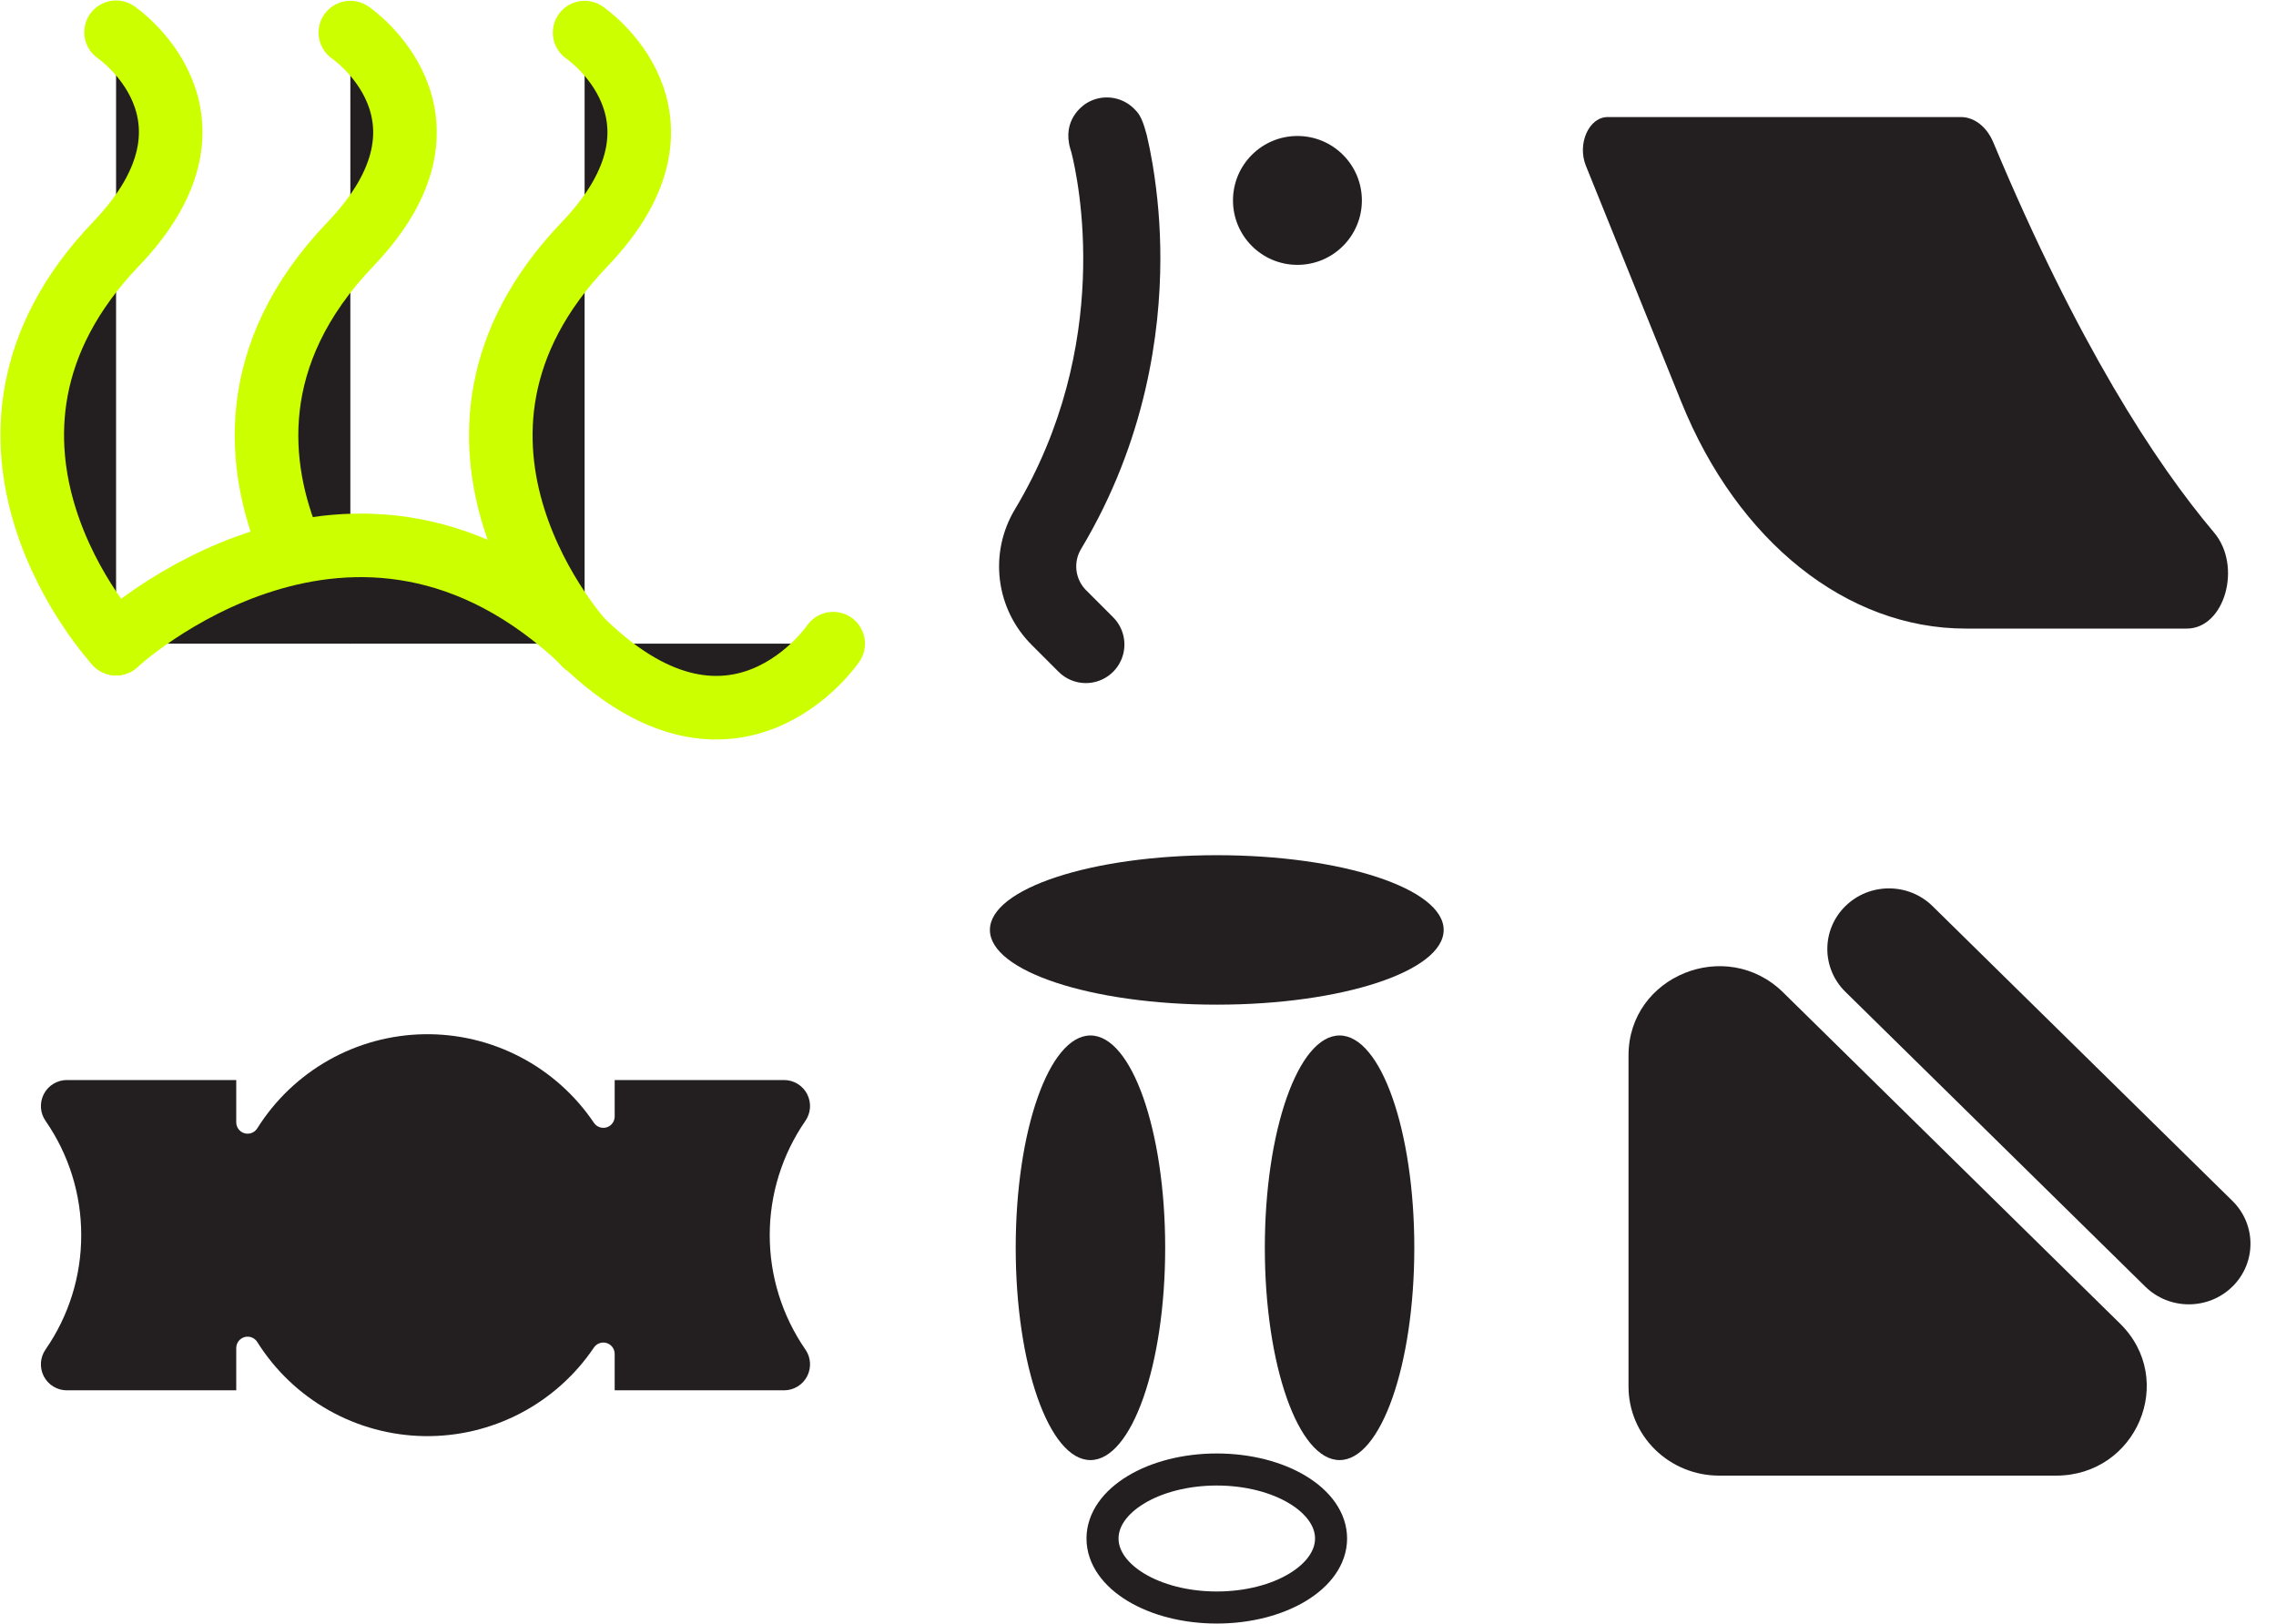
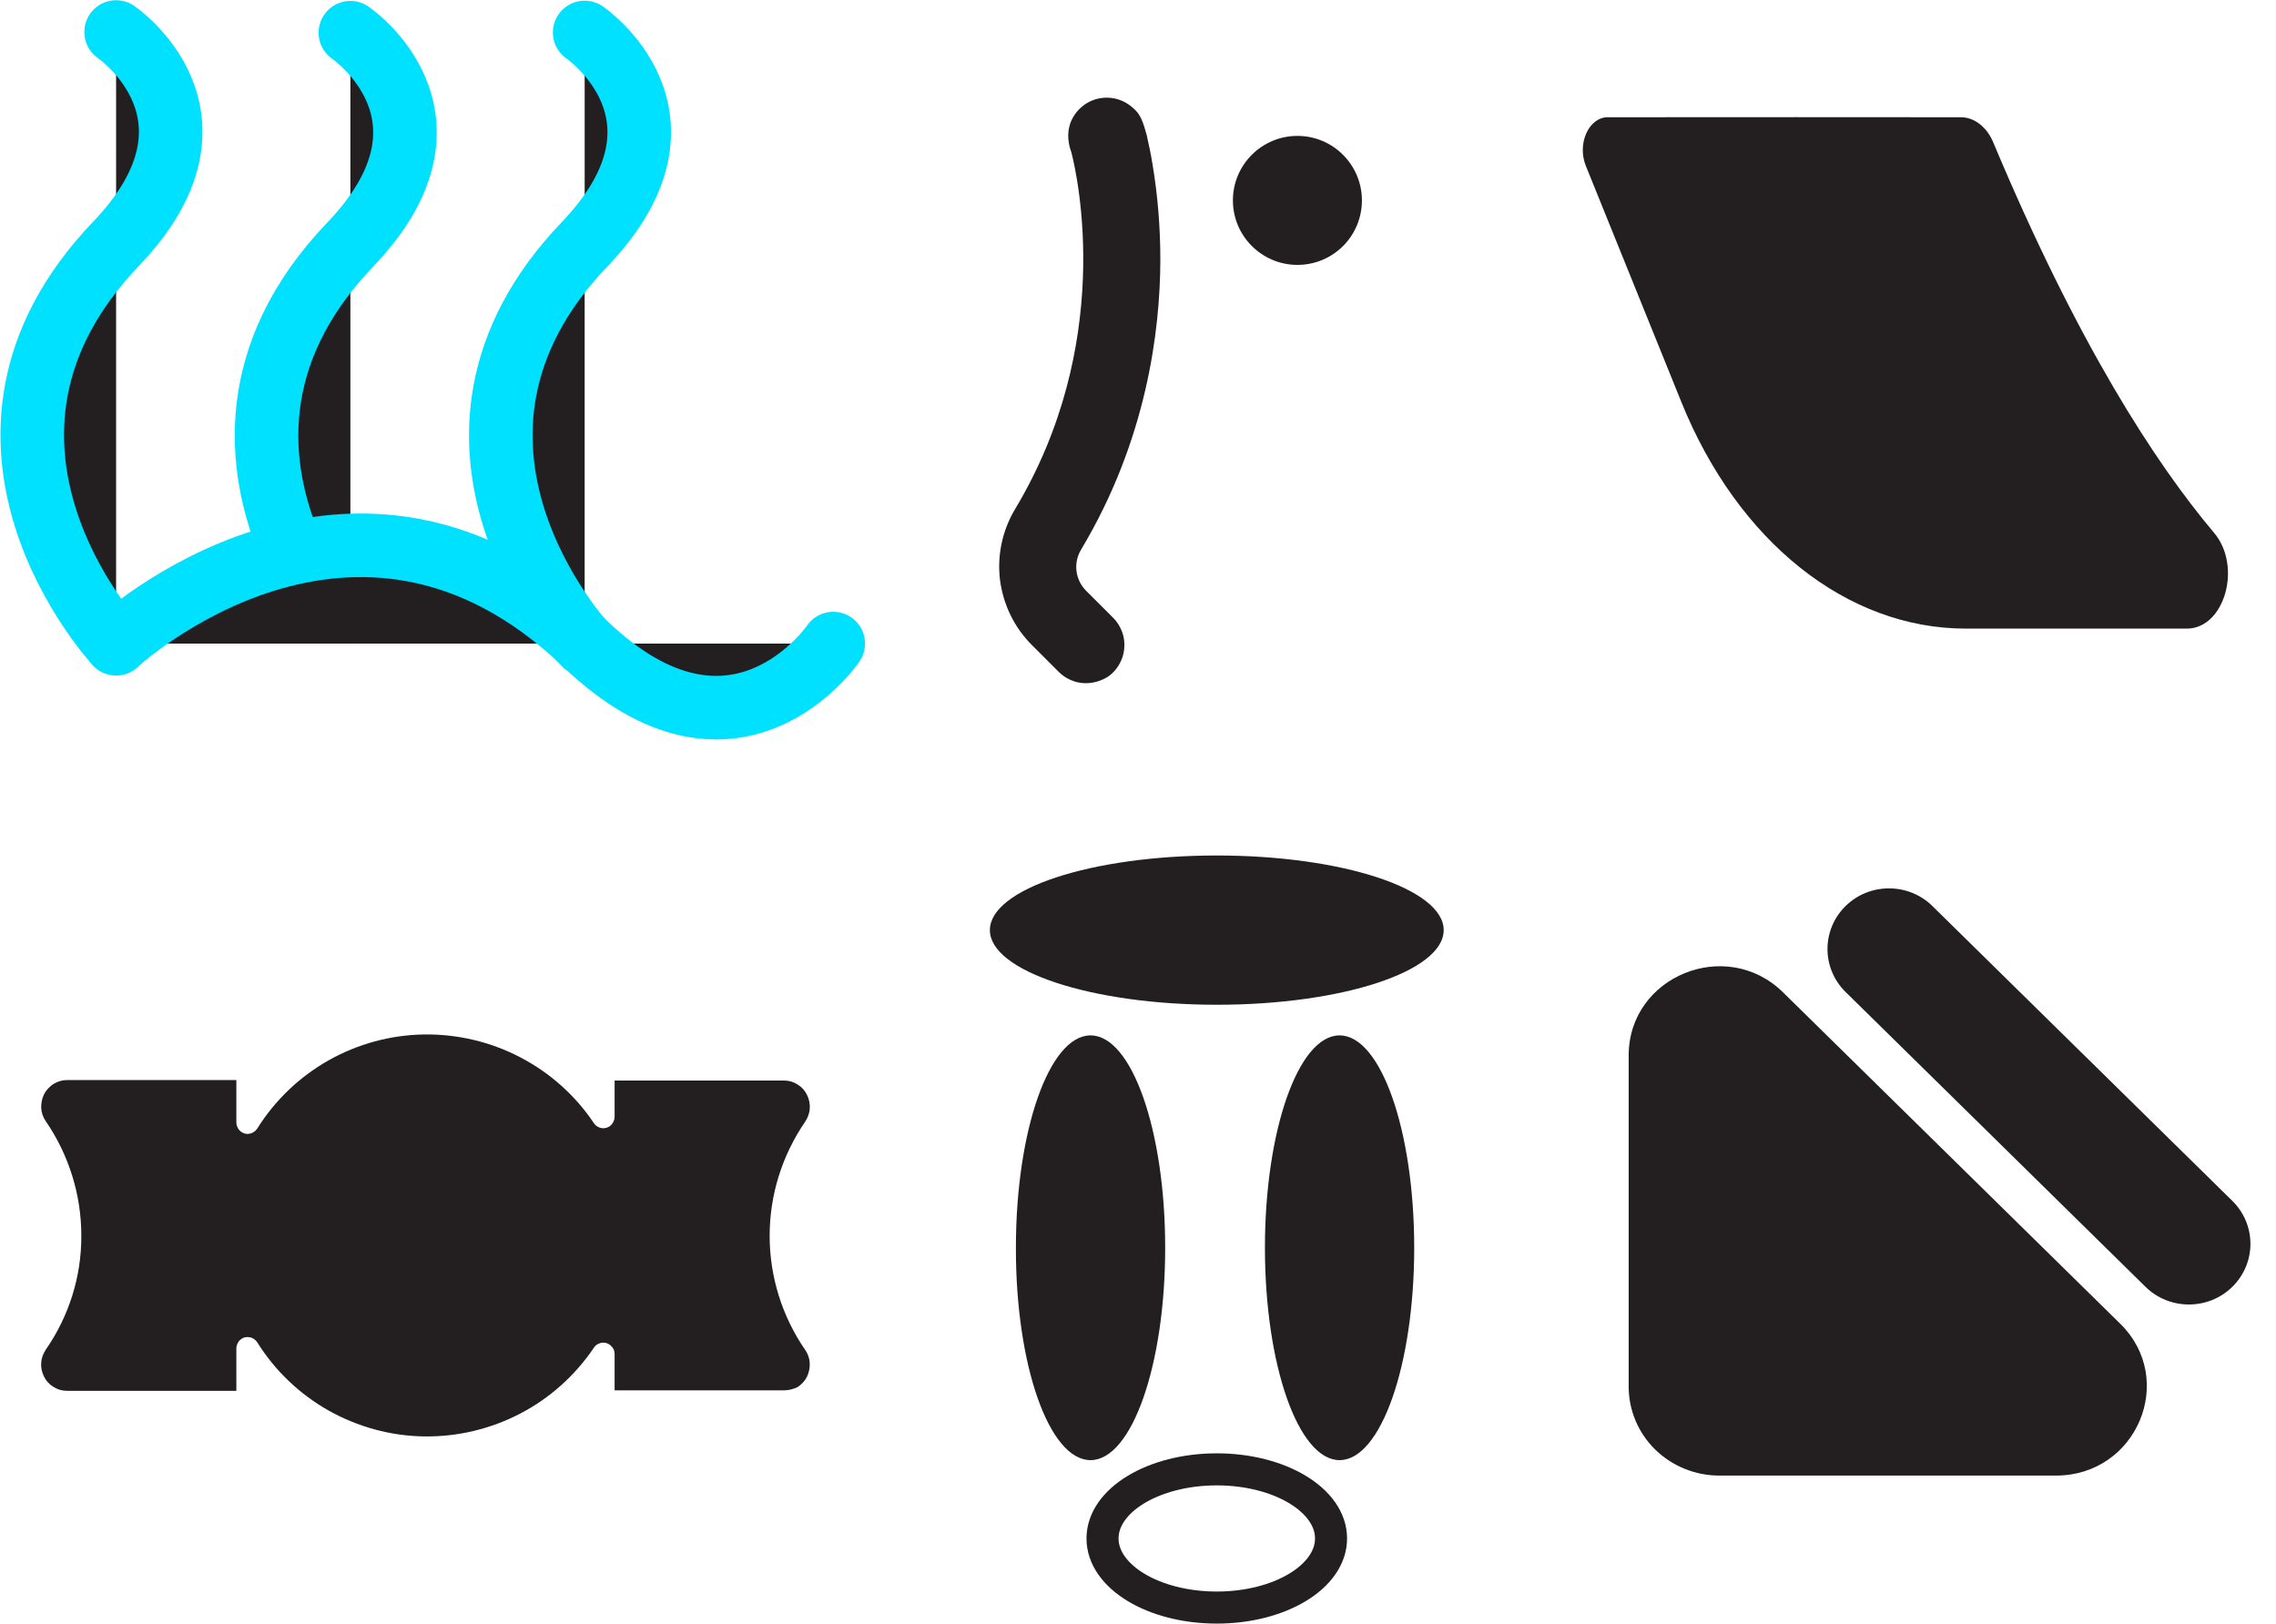
- <svg xmlns="http://www.w3.org/2000/svg" width="988" height="705" viewBox="0 0 988 705" fill="none">
-   <path d="M892.504 640.619H746.253C735.825 640.619 725.823 636.546 718.449 629.297C711.074 622.047 706.932 612.215 706.932 601.962V458.183C706.932 423.744 749.287 406.496 774.058 430.848L920.309 574.628C945.079 598.98 927.538 640.619 892.504 640.619Z" fill="#231F20" />
-   <path d="M838.91 393.384C828.461 383.111 811.519 383.111 801.07 393.384C790.621 403.656 790.621 420.311 801.071 430.584L931.241 558.554C941.69 568.826 958.631 568.827 969.081 558.554C979.53 548.282 979.53 531.626 969.08 521.354L838.91 393.384Z" fill="#231F20" />
-   <path d="M473.357 633.872C491.274 633.872 505.799 592.608 505.799 541.705C505.799 490.802 491.274 449.537 473.357 449.537C455.439 449.537 440.914 490.802 440.914 541.705C440.914 592.608 455.439 633.872 473.357 633.872Z" fill="#231F20" />
-   <path d="M581.499 633.872C599.417 633.872 613.942 592.608 613.942 541.705C613.942 490.802 599.417 449.537 581.499 449.537C563.582 449.537 549.057 490.802 549.057 541.705C549.057 592.608 563.582 633.872 581.499 633.872Z" fill="#231F20" />
-   <path d="M528.202 436.157C582.595 436.157 626.689 421.632 626.689 403.715C626.689 385.797 582.595 371.272 528.202 371.272C473.809 371.272 429.715 385.797 429.715 403.715C429.715 421.632 473.809 436.157 528.202 436.157Z" fill="#231F20" />
-   <path d="M528.201 697.877C555.598 697.877 577.807 684.464 577.807 667.919C577.807 651.374 555.598 637.962 528.201 637.962C500.805 637.962 478.596 651.374 478.596 667.919C478.596 684.464 500.805 697.877 528.201 697.877Z" stroke="#231F20" stroke-width="13.915" stroke-miterlimit="10" />
-   <path d="M340.398 603.586H266.829V587.78C266.829 586.724 266.491 585.696 265.863 584.847C265.236 583.998 264.352 583.373 263.343 583.064C262.334 582.755 261.252 582.778 260.257 583.13C259.262 583.483 258.406 584.146 257.816 585.021C249.698 597.06 238.706 606.882 225.836 613.595C212.966 620.308 198.625 623.701 184.113 623.465C169.601 623.229 155.377 619.372 142.732 612.245C130.086 605.117 119.418 594.943 111.696 582.646C111.134 581.73 110.289 581.022 109.289 580.63C108.289 580.239 107.188 580.184 106.154 580.475C105.12 580.766 104.209 581.387 103.56 582.243C102.91 583.099 102.558 584.144 102.556 585.219V603.588H28.987C26.922 603.581 24.899 603.007 23.138 601.928C21.377 600.849 19.946 599.307 19 597.47C18.055 595.633 17.633 593.571 17.778 591.51C17.924 589.449 18.632 587.468 19.826 585.782C29.902 571.231 35.286 553.942 35.255 536.239C35.285 518.533 29.902 501.241 19.826 486.685C18.634 484.999 17.927 483.018 17.783 480.958C17.638 478.898 18.062 476.838 19.006 475.001C19.951 473.165 21.381 471.624 23.141 470.545C24.901 469.466 26.923 468.891 28.987 468.882H102.556V487.251C102.558 488.325 102.911 489.37 103.56 490.226C104.21 491.082 105.121 491.703 106.154 491.994C107.188 492.285 108.289 492.23 109.289 491.838C110.289 491.446 111.134 490.738 111.696 489.822C119.418 477.524 130.086 467.349 142.732 460.22C155.378 453.092 169.603 449.235 184.116 448.999C198.629 448.764 212.971 452.158 225.841 458.873C238.711 465.588 249.703 475.412 257.819 487.454C258.409 488.33 259.264 488.993 260.259 489.346C261.254 489.699 262.337 489.723 263.346 489.414C264.356 489.105 265.239 488.479 265.867 487.63C266.494 486.78 266.833 485.752 266.832 484.695V468.882H340.401C342.465 468.89 344.487 469.466 346.247 470.545C348.007 471.624 349.438 473.165 350.382 475.002C351.327 476.838 351.75 478.898 351.606 480.959C351.461 483.019 350.754 485 349.562 486.686C339.514 501.253 334.133 518.535 334.133 536.235C334.133 553.935 339.514 571.216 349.562 585.783C350.755 587.469 351.463 589.451 351.608 591.511C351.753 593.572 351.33 595.633 350.384 597.47C349.439 599.307 348.008 600.848 346.247 601.927C344.486 603.005 342.463 603.579 340.398 603.586Z" fill="#231F20" />
-   <path d="M949.287 272.887H853.262C801.723 272.887 754.341 235.138 729.883 174.586L688.427 71.963C684.567 62.408 689.752 50.816 697.886 50.816C755.289 50.76 807.534 50.862 851.188 50.816C857.037 50.816 862.442 55.025 865.295 61.84C901.853 149.177 935.515 200.879 961.13 231.22C973.426 245.781 965.722 272.887 949.287 272.887Z" fill="#231F20" />
-   <path d="M563.208 114.984C578.658 114.984 591.182 102.459 591.182 87.01C591.182 71.56 578.658 59.036 563.208 59.036C547.759 59.036 535.234 71.56 535.234 87.01C535.234 102.459 547.759 114.984 563.208 114.984Z" fill="#231F20" />
-   <path d="M471.363 296.553C469.164 296.556 466.986 296.124 464.955 295.282C462.923 294.44 461.078 293.206 459.525 291.649L447.816 279.942C440.212 272.354 435.367 262.439 434.054 251.777C432.741 241.115 435.035 230.321 440.571 221.115C483.48 149.57 468.099 78.044 465.094 66.174C464.898 65.549 464.743 65.042 464.622 64.641C460.97 52.179 469.81 45.94 471.621 44.817C474.812 42.834 478.576 41.981 482.31 42.397C486.044 42.812 489.53 44.47 492.207 47.106C493.98 48.852 495.588 50.434 497.497 57.559C497.702 58.202 497.868 58.856 497.995 59.518C498.712 62.476 499.473 66.234 500.303 71.068C502.608 84.808 503.746 98.718 503.704 112.65C503.652 143.894 497.638 191.061 469.285 238.336C467.598 241.141 466.898 244.431 467.298 247.68C467.698 250.93 469.175 253.952 471.492 256.265L483.201 267.973C485.542 270.315 487.136 273.297 487.782 276.545C488.428 279.792 488.096 283.158 486.829 286.217C485.562 289.276 483.416 291.89 480.663 293.73C477.91 295.569 474.674 296.551 471.363 296.552V296.553Z" fill="#231F20" />
-   <path d="M152.085 279.588C152.085 279.588 70.217 191.519 152.085 106.036C205.428 50.336 152.085 14.155 152.085 14.155" fill="#231F20" />
-   <path d="M50.386 279.433C50.386 279.433 -31.482 191.363 50.386 105.881C103.73 50.181 50.386 14 50.386 14" fill="#231F20" />
-   <path d="M50.386 279.433C50.386 279.433 -31.482 191.363 50.386 105.881C103.73 50.181 50.386 14 50.386 14" stroke="#CCFF00" stroke-width="27.594" stroke-miterlimit="10" stroke-linecap="round" />
-   <path d="M125.703 236.76C111.806 203.17 105.963 154.192 152.083 106.036C205.427 50.336 152.083 14.155 152.083 14.155" stroke="#CCFF00" stroke-width="27.594" stroke-miterlimit="10" stroke-linecap="round" />
-   <path d="M253.778 279.588C253.778 279.588 171.91 191.519 253.778 106.036C307.122 50.336 253.778 14.155 253.778 14.155" fill="#231F20" />
-   <path d="M253.778 279.588C253.778 279.588 171.91 191.519 253.778 106.036C307.122 50.336 253.778 14.155 253.778 14.155" stroke="#CCFF00" stroke-width="27.594" stroke-miterlimit="10" stroke-linecap="round" />
-   <path d="M50.387 279.433C50.387 279.433 153.673 183.417 253.925 279.433C319.249 341.994 361.682 279.433 361.682 279.433" fill="#231F20" />
-   <path d="M50.387 279.433C50.387 279.433 153.673 183.417 253.925 279.433C319.249 341.994 361.682 279.433 361.682 279.433" stroke="#CCFF00" stroke-width="27.594" stroke-miterlimit="10" stroke-linecap="round" />
+ <svg xmlns="http://www.w3.org/2000/svg" version="1.1" id="Layer_1" x="0px" y="0px" viewBox="0 0 988 705" style="enable-background:new 0 0 988 705;" xml:space="preserve">
+   <style type="text/css">
+ 	.st0{fill:#231F20;}
+ 	.st1{fill:none;stroke:#231F20;stroke-width:13.915;stroke-miterlimit:10;}
+ 	.st2{fill:none;stroke:#00E0FF;stroke-width:27.594;stroke-linecap:round;stroke-miterlimit:10;}
+ </style>
+   <path class="st0" d="M892.5,640.6H746.3c-10.4,0-20.4-4.1-27.8-11.3c-7.4-7.3-11.5-17.1-11.5-27.3V458.2c0-34.4,42.4-51.7,67.1-27.3  l146.3,143.8C945.1,599,927.5,640.6,892.5,640.6z" />
+   <path class="st0" d="M838.9,393.4c-10.4-10.3-27.4-10.3-37.8,0c-10.4,10.3-10.4,26.9,0,37.2l130.2,128c10.4,10.3,27.4,10.3,37.8,0  c10.4-10.3,10.4-26.9,0-37.2L838.9,393.4z" />
+   <path class="st0" d="M473.4,633.9c17.9,0,32.4-41.3,32.4-92.2c0-50.9-14.5-92.2-32.4-92.2c-17.9,0-32.4,41.3-32.4,92.2  C440.9,592.6,455.4,633.9,473.4,633.9z" />
+   <path class="st0" d="M581.5,633.9c17.9,0,32.4-41.3,32.4-92.2c0-50.9-14.5-92.2-32.4-92.2c-17.9,0-32.4,41.3-32.4,92.2  C549.1,592.6,563.6,633.9,581.5,633.9z" />
+   <path class="st0" d="M528.2,436.2c54.4,0,98.5-14.5,98.5-32.4c0-17.9-44.1-32.4-98.5-32.4c-54.4,0-98.5,14.5-98.5,32.4  C429.7,421.6,473.8,436.2,528.2,436.2z" />
+   <path class="st1" d="M528.2,697.9c27.4,0,49.6-13.4,49.6-30s-22.2-30-49.6-30c-27.4,0-49.6,13.4-49.6,30S500.8,697.9,528.2,697.9z" />
+   <path class="st0" d="M340.4,603.6h-73.6v-15.8c0-1.1-0.3-2.1-1-2.9c-0.6-0.8-1.5-1.5-2.5-1.8c-1-0.3-2.1-0.3-3.1,0.1  c-1,0.4-1.9,1-2.4,1.9c-8.1,12-19.1,21.9-32,28.6c-12.9,6.7-27.2,10.1-41.7,9.9c-14.5-0.2-28.7-4.1-41.4-11.2  c-12.6-7.1-23.3-17.3-31-29.6c-0.6-0.9-1.4-1.6-2.4-2c-1-0.4-2.1-0.4-3.1-0.2c-1,0.3-1.9,0.9-2.6,1.8c-0.6,0.9-1,1.9-1,3v18.4H29  c-2.1,0-4.1-0.6-5.8-1.7c-1.8-1.1-3.2-2.6-4.1-4.5c-0.9-1.8-1.4-3.9-1.2-6c0.1-2.1,0.9-4,2-5.7c10.1-14.6,15.5-31.8,15.4-49.5  c0-17.7-5.4-35-15.4-49.6c-1.2-1.7-1.9-3.7-2-5.7s0.3-4.1,1.2-6c0.9-1.8,2.4-3.4,4.1-4.5c1.8-1.1,3.8-1.7,5.8-1.7h73.6v18.4  c0,1.1,0.4,2.1,1,3c0.7,0.9,1.6,1.5,2.6,1.8c1,0.3,2.1,0.2,3.1-0.2s1.8-1.1,2.4-2c7.7-12.3,18.4-22.5,31-29.6  c12.6-7.1,26.9-11,41.4-11.2c14.5-0.2,28.9,3.2,41.7,9.9c12.9,6.7,23.9,16.5,32,28.6c0.6,0.9,1.4,1.5,2.4,1.9s2.1,0.4,3.1,0.1  c1-0.3,1.9-0.9,2.5-1.8c0.6-0.9,1-1.9,1-2.9v-15.8h73.6c2.1,0,4.1,0.6,5.8,1.7c1.8,1.1,3.2,2.6,4.1,4.5c0.9,1.8,1.4,3.9,1.2,6  c-0.1,2.1-0.9,4-2,5.7c-10,14.6-15.4,31.8-15.4,49.5s5.4,35,15.4,49.5c1.2,1.7,1.9,3.7,2,5.7c0.1,2.1-0.3,4.1-1.2,6  c-0.9,1.8-2.4,3.4-4.1,4.5C344.5,603,342.5,603.6,340.4,603.6z" />
+   <path class="st0" d="M949.3,272.9h-96c-51.5,0-98.9-37.7-123.4-98.3L688.4,72c-3.9-9.6,1.3-21.1,9.5-21.1c57.4-0.1,109.6,0,153.3,0  c5.8,0,11.3,4.2,14.1,11c36.6,87.3,70.2,139,95.8,169.4C973.4,245.8,965.7,272.9,949.3,272.9z" />
+   <path class="st0" d="M563.2,115c15.5,0,28-12.5,28-28c0-15.4-12.5-28-28-28c-15.4,0-28,12.5-28,28C535.2,102.5,547.8,115,563.2,115z  " />
+   <path class="st0" d="M471.4,296.6c-2.2,0-4.4-0.4-6.4-1.3c-2-0.8-3.9-2.1-5.4-3.6l-11.7-11.7c-7.6-7.6-12.4-17.5-13.8-28.2  c-1.3-10.7,1-21.5,6.5-30.7c42.9-71.5,27.5-143.1,24.5-154.9c-0.2-0.6-0.4-1.1-0.5-1.5c-3.7-12.5,5.2-18.7,7-19.8  c3.2-2,7-2.8,10.7-2.4c3.7,0.4,7.2,2.1,9.9,4.7c1.8,1.7,3.4,3.3,5.3,10.5c0.2,0.6,0.4,1.3,0.5,2c0.7,3,1.5,6.7,2.3,11.6  c2.3,13.7,3.4,27.7,3.4,41.6c-0.1,31.2-6.1,78.4-34.4,125.7c-1.7,2.8-2.4,6.1-2,9.3c0.4,3.3,1.9,6.3,4.2,8.6l11.7,11.7  c2.3,2.3,3.9,5.3,4.6,8.6c0.6,3.2,0.3,6.6-1,9.7c-1.3,3.1-3.4,5.7-6.2,7.5C477.9,295.6,474.7,296.6,471.4,296.6L471.4,296.6z" />
+   <path class="st0" d="M152.1,279.6c0,0-81.9-88.1,0-173.6c53.3-55.7,0-91.9,0-91.9" />
+   <path class="st0" d="M50.4,279.4c0,0-81.9-88.1,0-173.6c53.3-55.7,0-91.9,0-91.9" />
+   <path class="st2" d="M50.4,279.4c0,0-81.9-88.1,0-173.6c53.3-55.7,0-91.9,0-91.9" />
+   <path class="st2" d="M125.7,236.8c-13.9-33.6-19.7-82.6,26.4-130.7c53.3-55.7,0-91.9,0-91.9" />
+   <path class="st0" d="M253.8,279.6c0,0-81.9-88.1,0-173.6c53.3-55.7,0-91.9,0-91.9" />
+   <path class="st2" d="M253.8,279.6c0,0-81.9-88.1,0-173.6c53.3-55.7,0-91.9,0-91.9" />
+   <path class="st0" d="M50.4,279.4c0,0,103.3-96,203.5,0c65.3,62.6,107.8,0,107.8,0" />
+   <path class="st2" d="M50.4,279.4c0,0,103.3-96,203.5,0c65.3,62.6,107.8,0,107.8,0" />
</svg>
